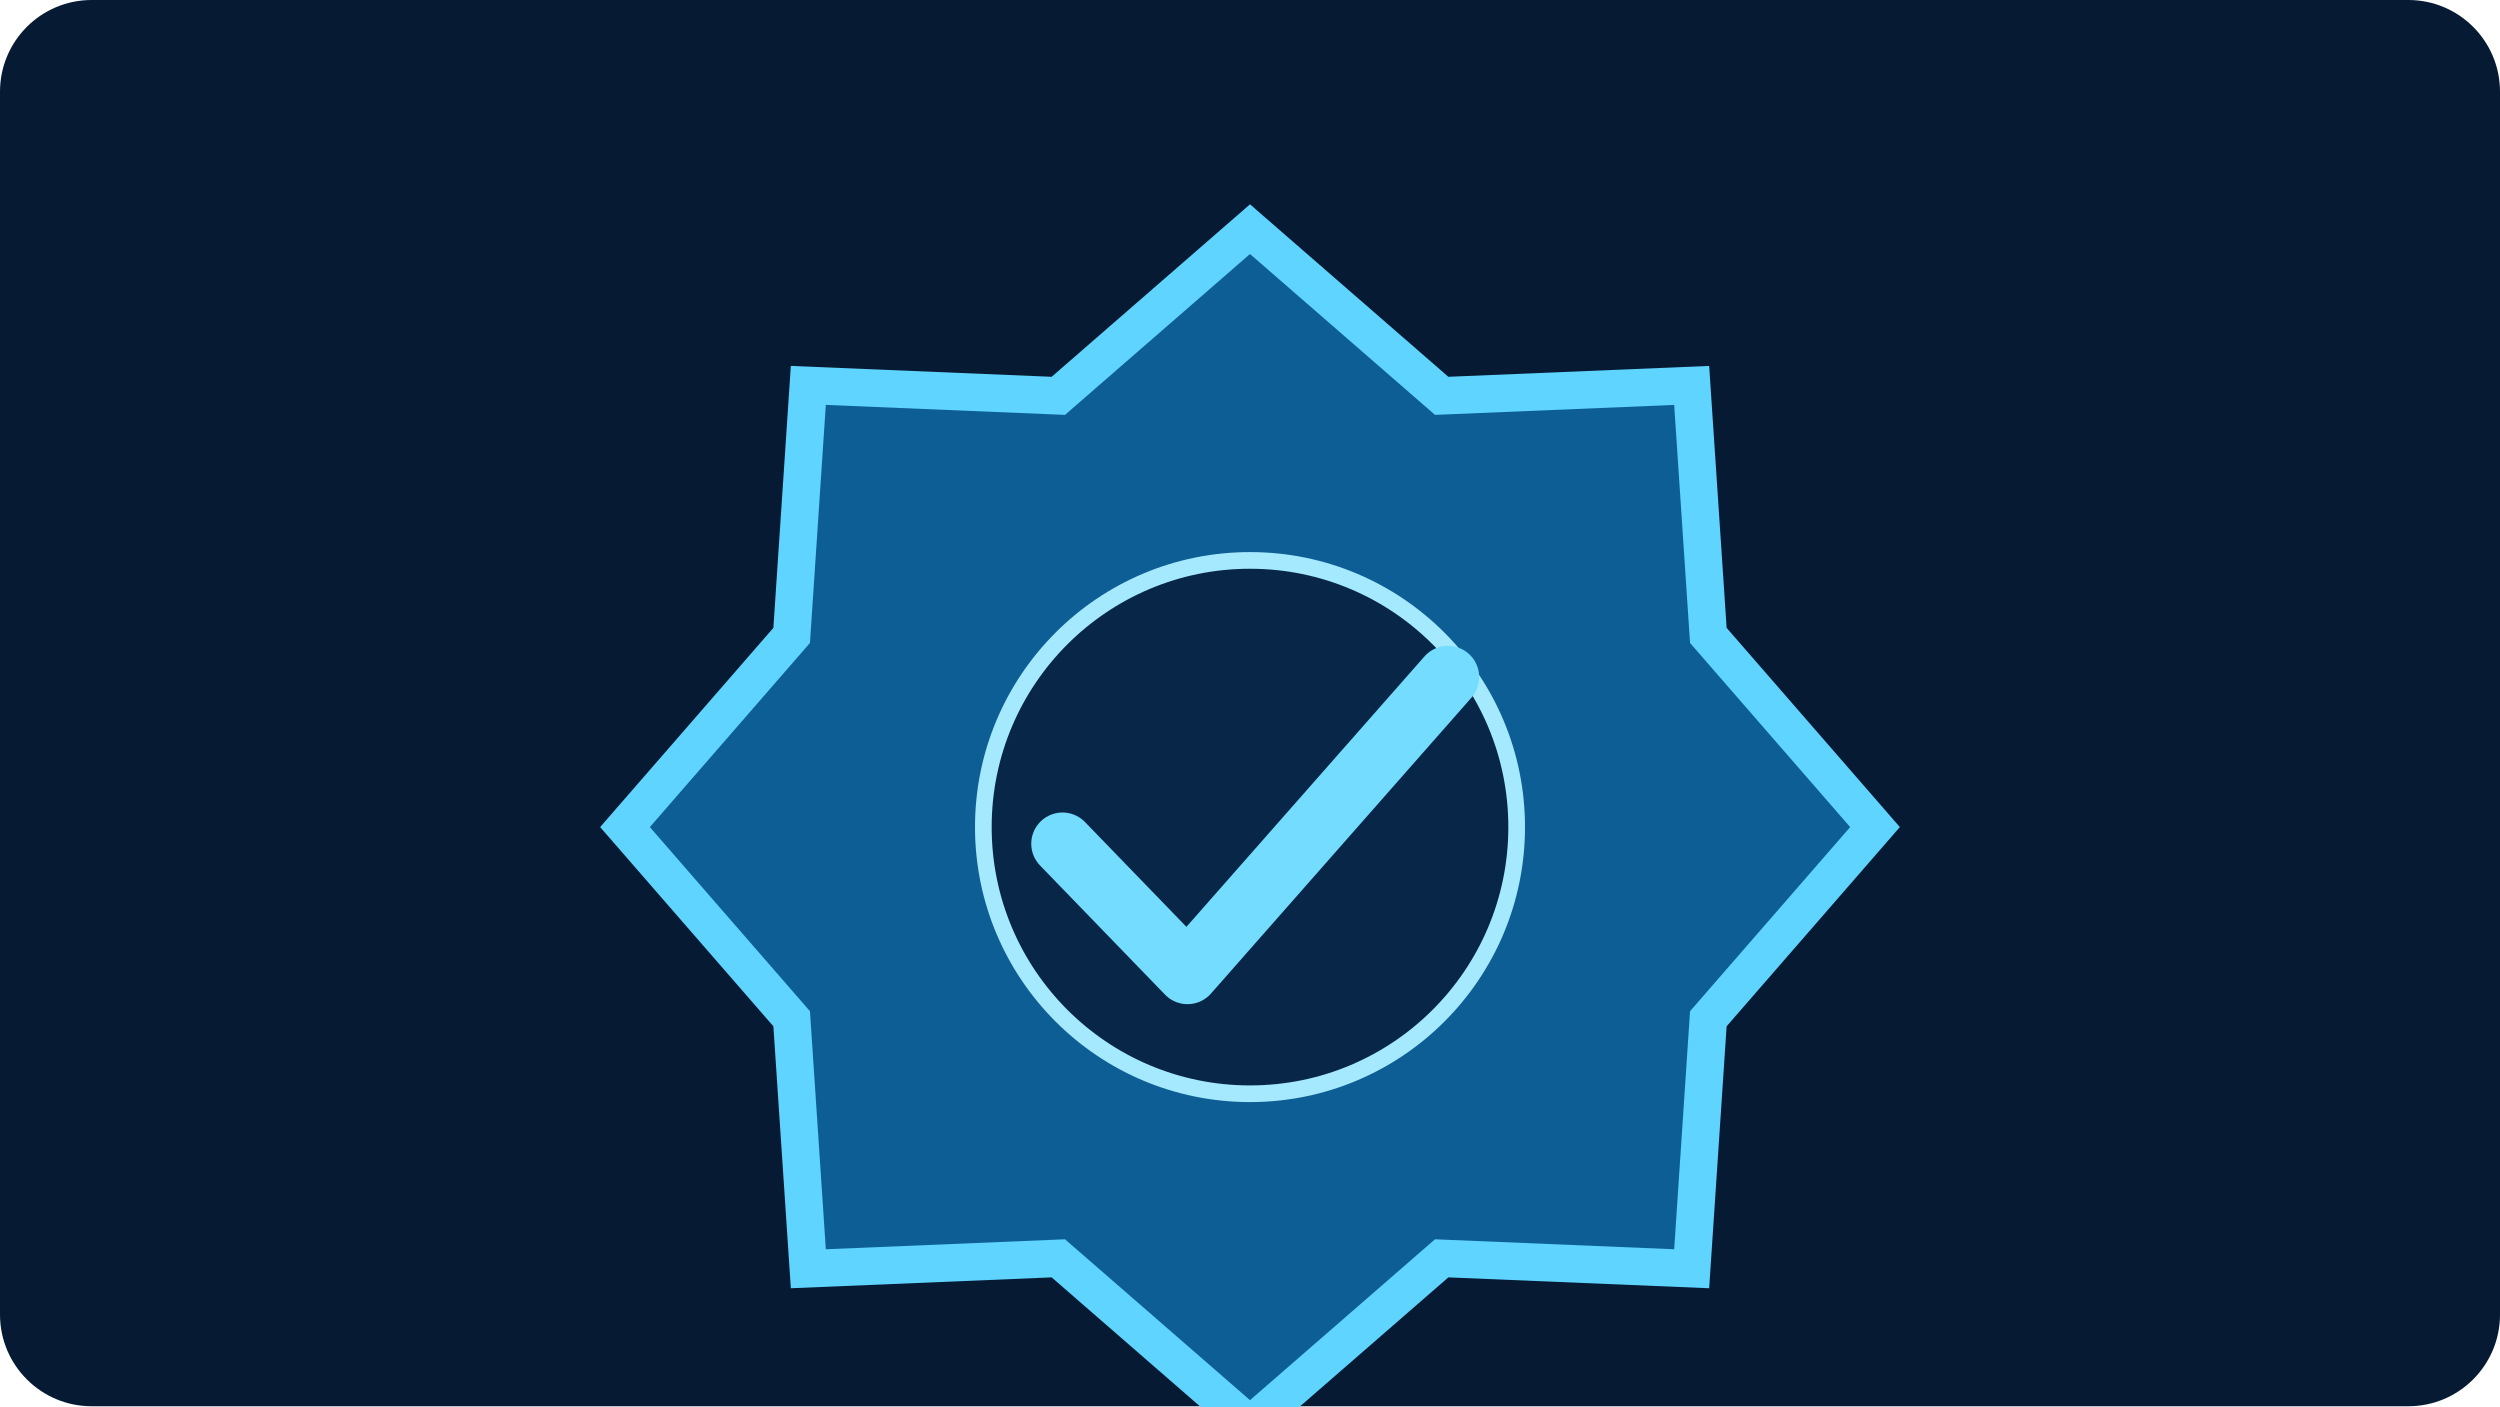
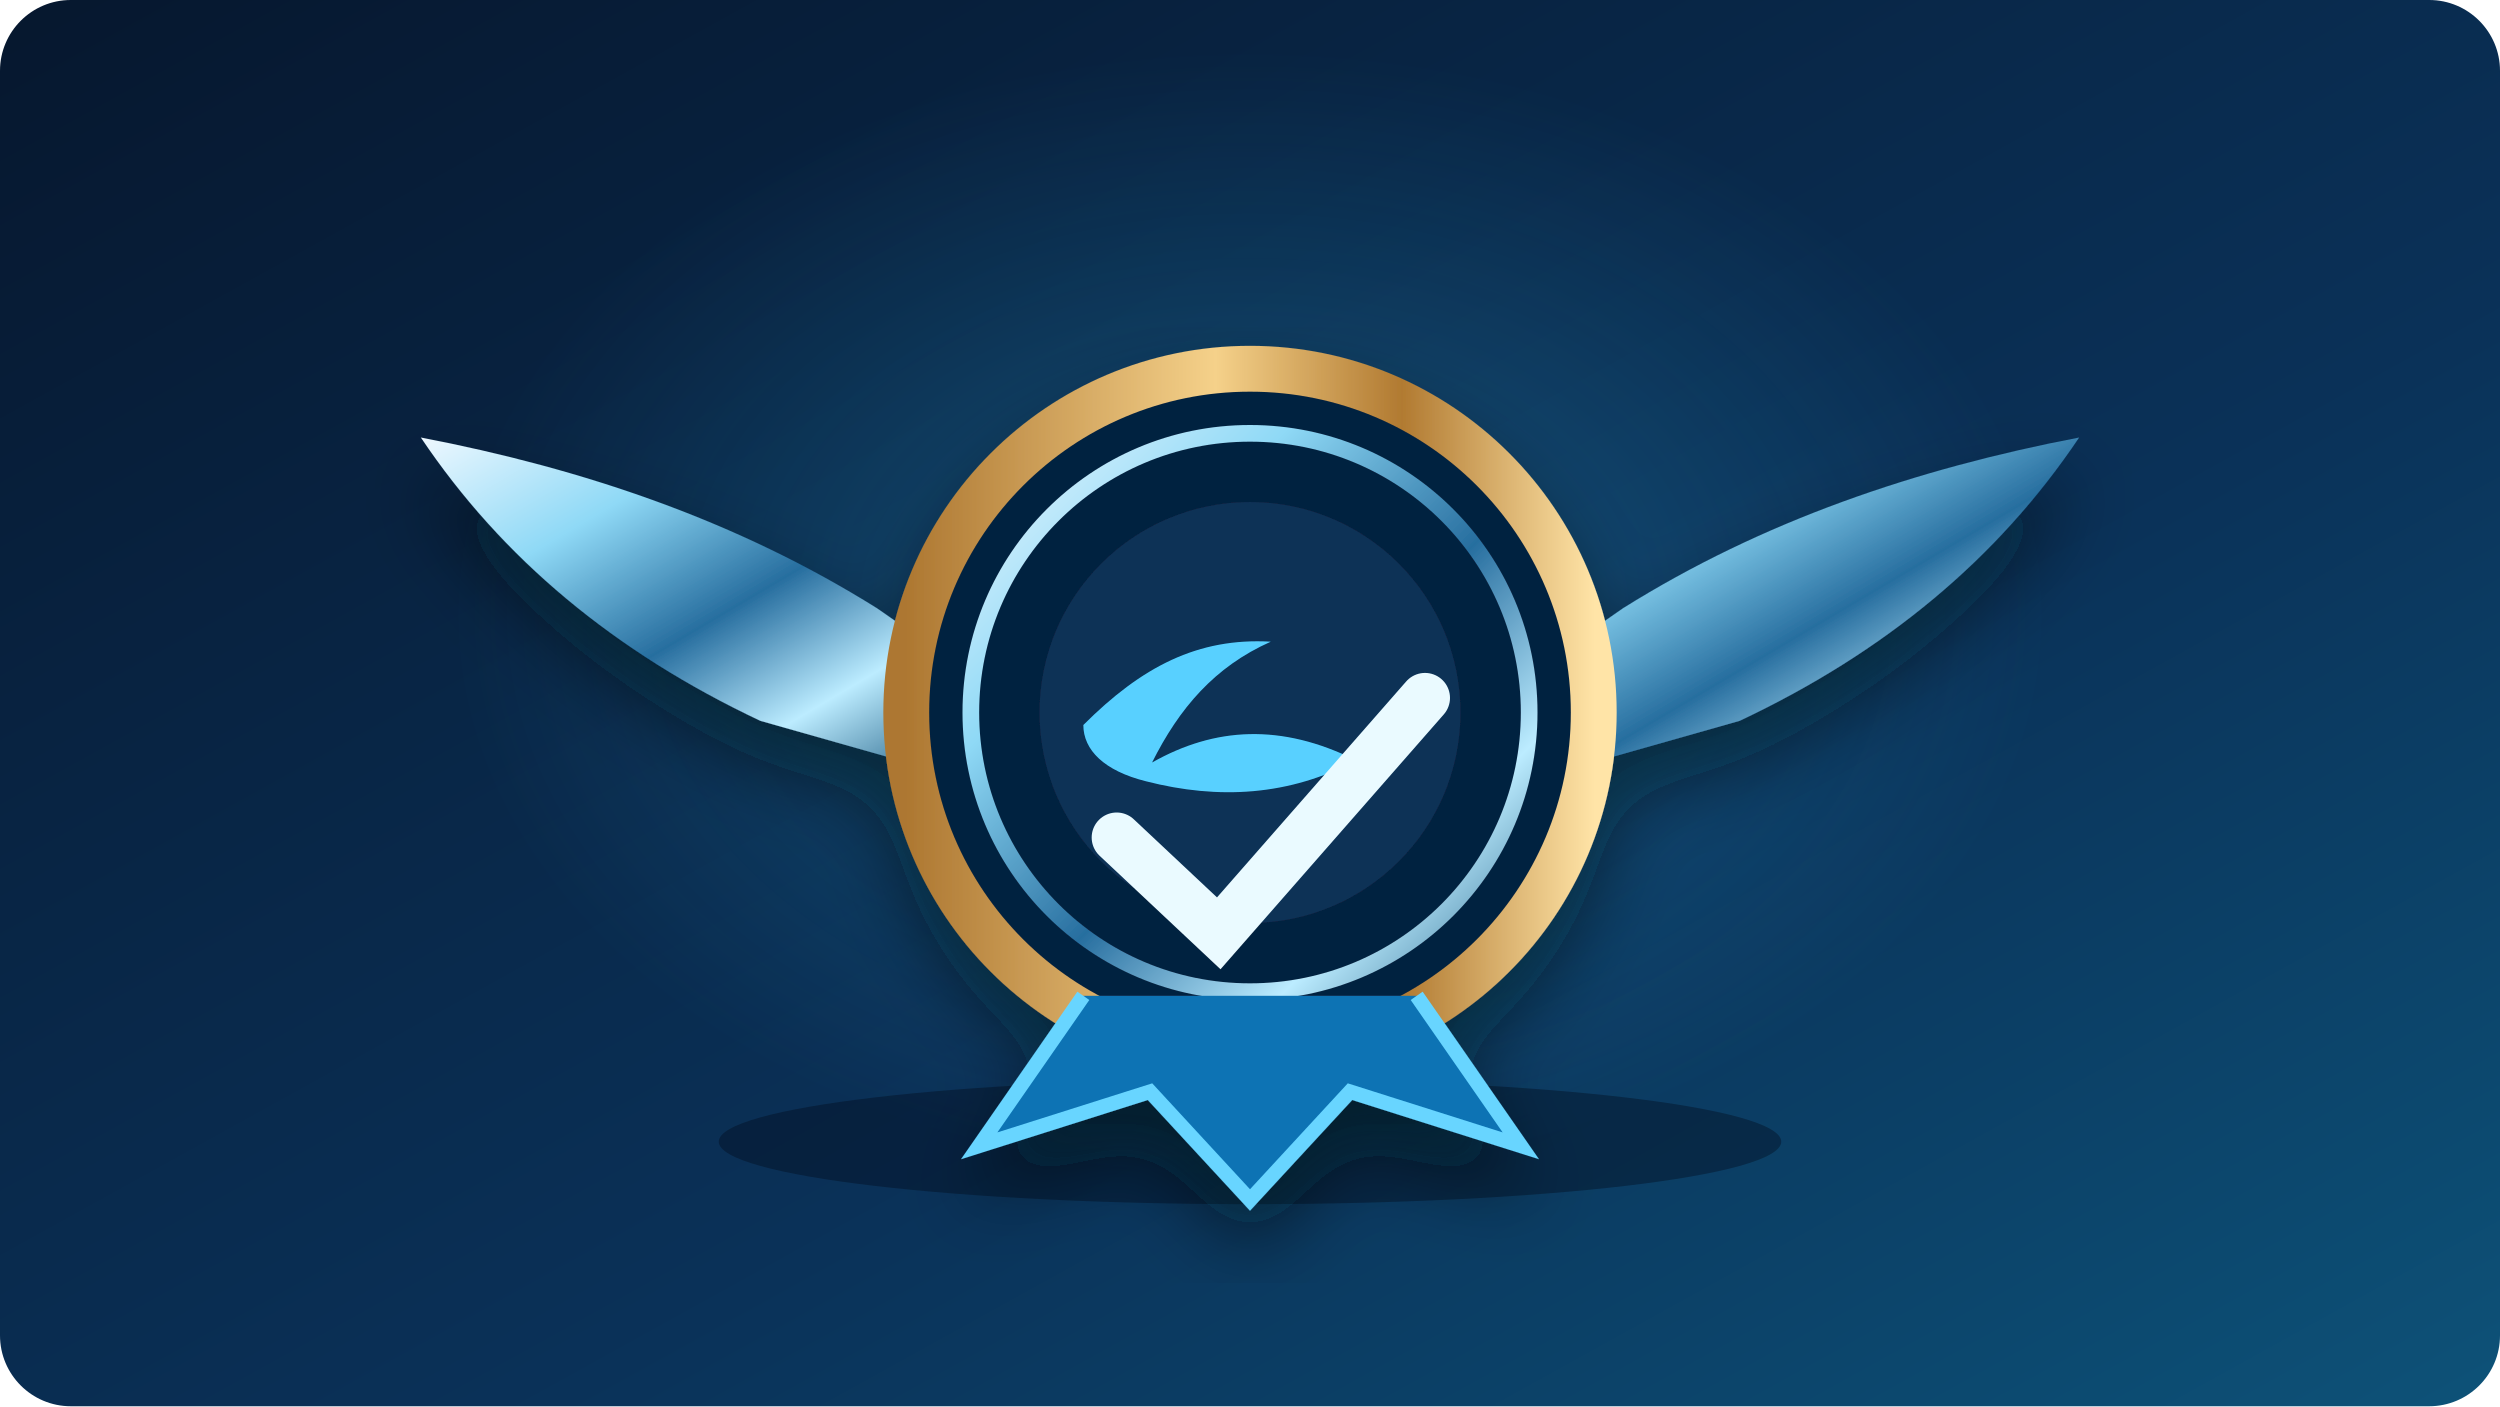
<svg xmlns="http://www.w3.org/2000/svg" width="1200" height="675">
-   <rect width="1200" height="675" rx="44" fill="#071a34" />
-   <path d="M600 110l92 80 120-5 8 120 80 92-80 92-8 120-120-5-92 80-92-80-120 5-8-120-80-92 80-92 8-120 120 5z" fill="#0e5e96" stroke="#5ed4ff" stroke-width="18" />
-   <circle cx="600" cy="397" r="128" fill="#082748" stroke="#a5e9ff" stroke-width="8" />
-   <path d="M510 405l60 62 125-142" fill="none" stroke="#73dcff" stroke-width="30" stroke-linecap="round" stroke-linejoin="round" />
+   <defs>
+     <linearGradient id="bg" x2="1" y2="1">
+       <stop stop-color="#06172e" />
+       <stop offset=".6" stop-color="#0a3158" />
+       <stop offset="1" stop-color="#0d5278" />
+     </linearGradient>
+     <radialGradient id="halo">
+       <stop stop-color="#39c8ff" stop-opacity=".25" />
+       <stop offset="1" stop-color="#39c8ff" stop-opacity="0" />
+     </radialGradient>
+     <linearGradient id="metal" x2="1" y2="1">
+       <stop stop-color="#eef8ff" />
+       <stop offset=".28" stop-color="#8fd9f6" />
+       <stop offset=".55" stop-color="#276e9f" />
+       <stop offset=".78" stop-color="#bcecff" />
+       <stop offset="1" stop-color="#256287" />
+     </linearGradient>
+     <linearGradient id="gold" x2="1">
+       <stop stop-color="#ad7731" />
+       <stop offset=".45" stop-color="#f5d18a" />
+       <stop offset=".72" stop-color="#b17a31" />
+       <stop offset="1" stop-color="#ffe4a7" />
+     </linearGradient>
+     <filter id="s">
+       <feDropShadow dx="0" dy="20" stdDeviation="18" flood-color="#000814" flood-opacity=".5" />
+     </filter>
+   </defs>
+   <rect width="1200" height="675" rx="34" fill="url(#bg)" />
+   <ellipse cx="600" cy="295" rx="380" ry="270" fill="url(#halo)" />
+   <ellipse cx="600" cy="548" rx="255" ry="30" fill="#000817" opacity=".38" />
+   <g filter="url(#s)">
+     <path d="M365 346 C295 313 241 268 202 210 C280 225 354 250 421 292 L464 322 L432 365 Z" fill="url(#metal)" />
+     <path d="M835 346 C905 313 959 268 998 210 C920 225 846 250 779 292 L736 322 L768 365 Z" fill="url(#metal)" />
+     <circle cx="600" cy="342" r="165" fill="#06223f" stroke="url(#gold)" stroke-width="22" />
+     <circle cx="600" cy="342" r="134" fill="none" stroke="url(#metal)" stroke-width="8" />
+     <circle cx="600" cy="342" r="101" fill="#0b3156" />
+     <path d="M520 348 C548 320 575 306 610 308 C583 320 566 340 553 366 C583 349 615 347 651 365 C619 382 585 384 550 375 C530 370 520 360 520 348 Z" fill="#58d0ff" />
+     <path d="M536 402 L585 448 L684 335" fill="none" stroke="#eafaff" stroke-width="24" stroke-linecap="round" />
+     <path d="M520 478 L470 550 L552 524 L600 576 L648 524 L730 550 L680 478" fill="#0c73b4" stroke="#68d5ff" stroke-width="7" />
+   </g>
</svg>
